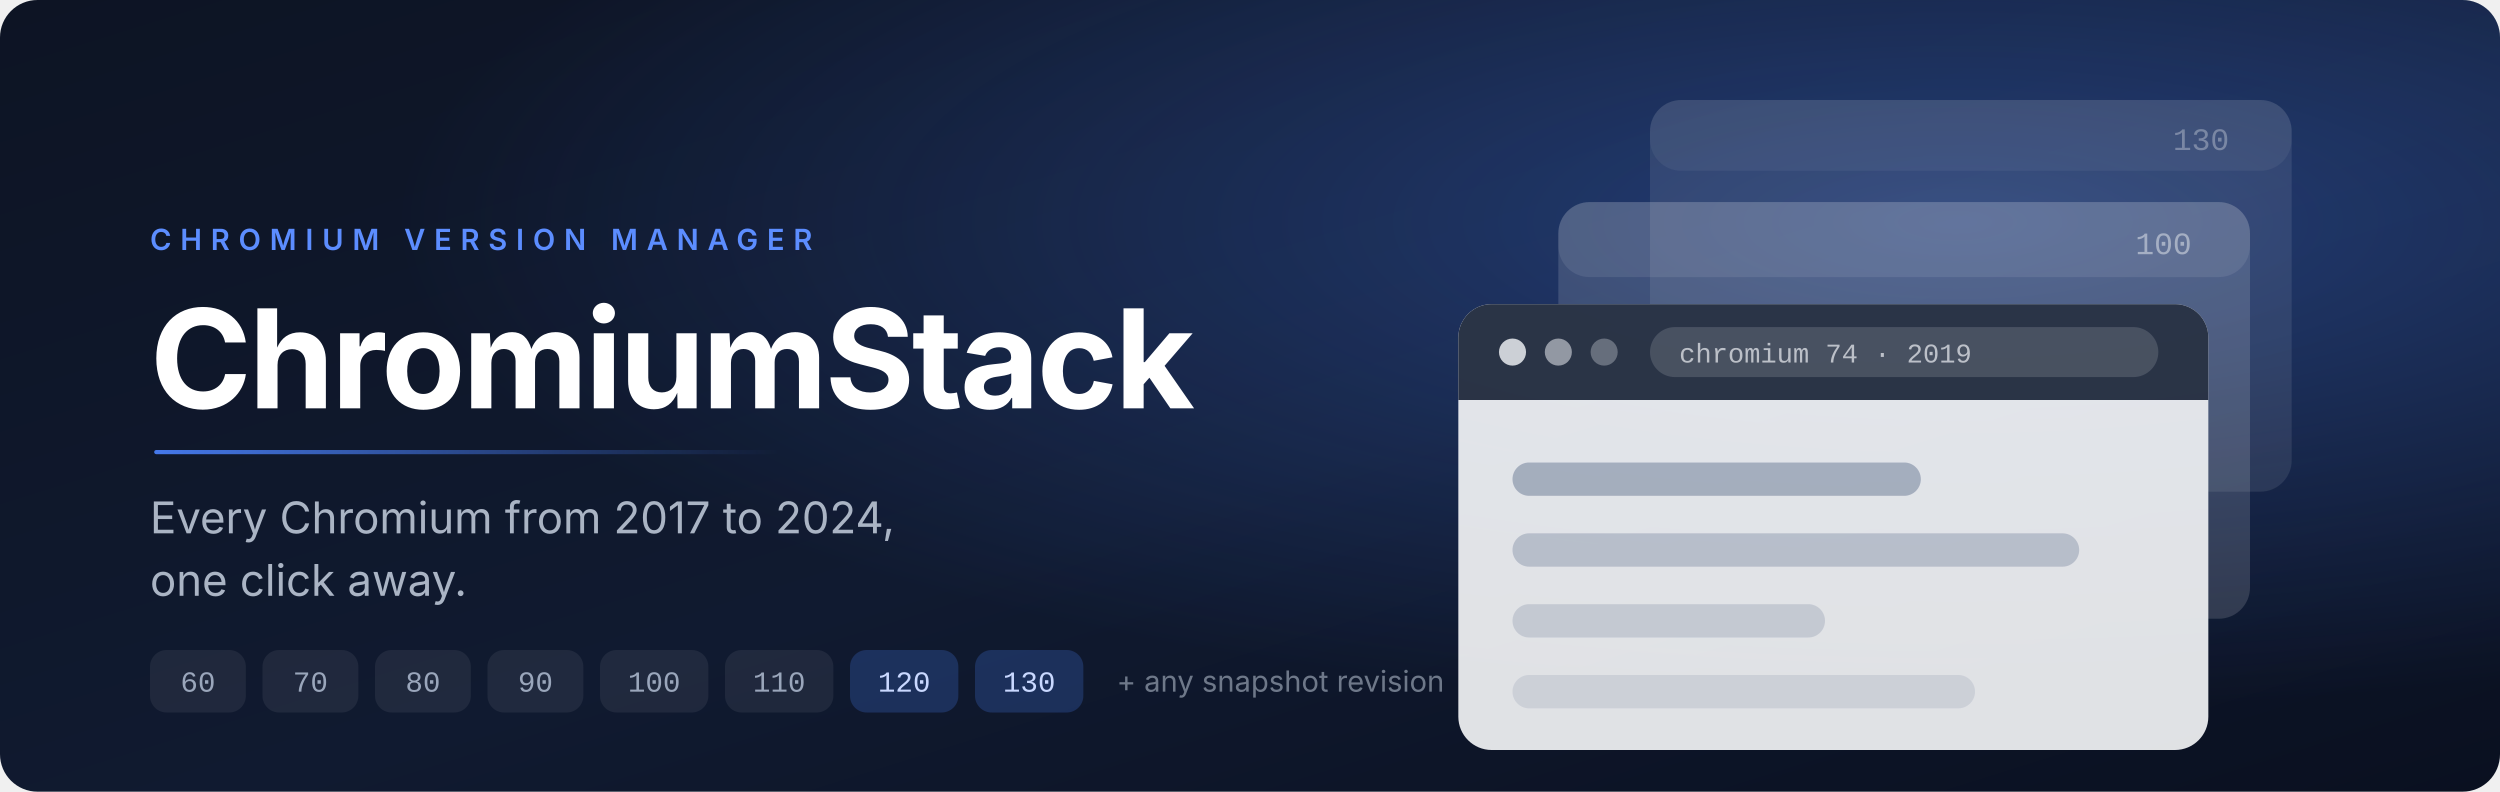
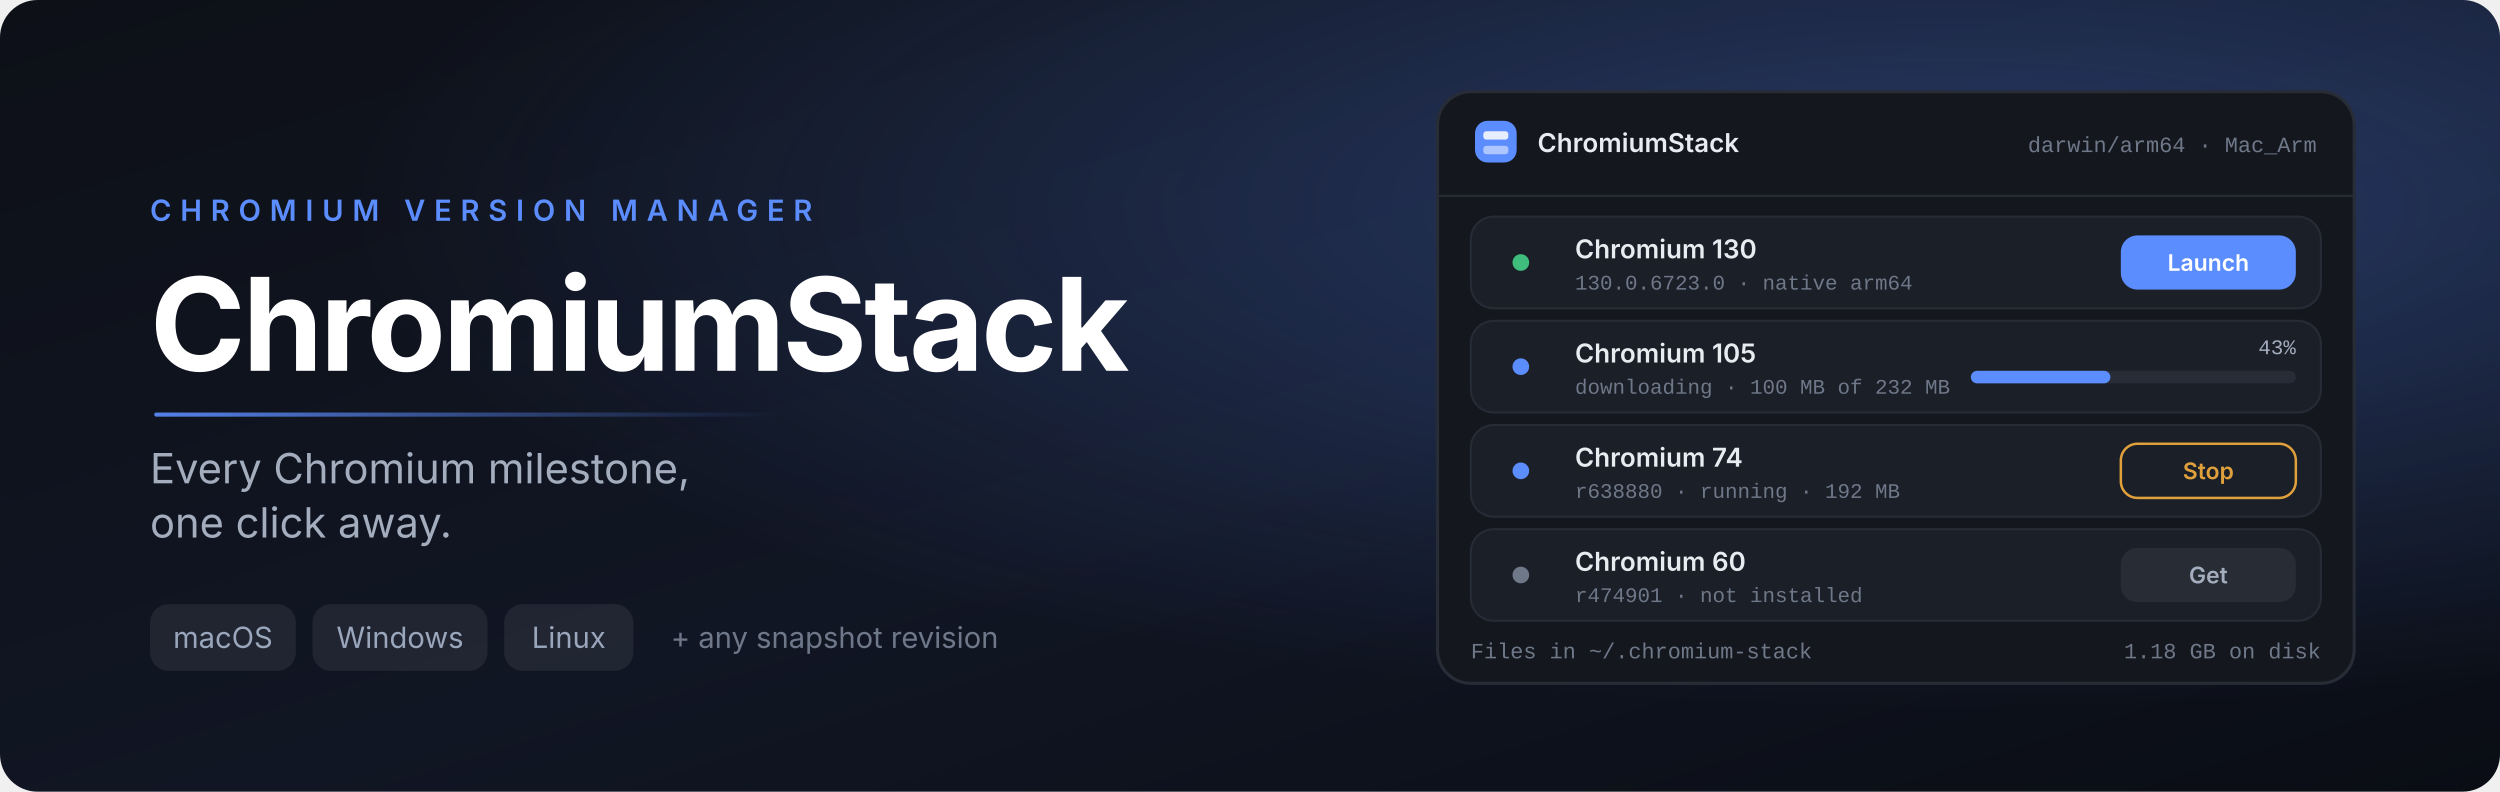
- <svg xmlns="http://www.w3.org/2000/svg" viewBox="0 0 1200 380" width="1200" height="380" role="img" aria-label="ChromiumStack — every Chromium from 2017 to 2024, one click away">
+ <svg xmlns="http://www.w3.org/2000/svg" viewBox="0 0 1200 380" width="1200" height="380" role="img" aria-label="ChromiumStack — every Chromium milestone, one click away">
  <defs>
    <linearGradient id="sky" x1="0" y1="0" x2="1" y2="1">
-       <stop offset="0" stop-color="#0d1424" />
-       <stop offset="0.55" stop-color="#101a30" />
-       <stop offset="1" stop-color="#0a1020" />
+       <stop offset="0" stop-color="#0d1017" />
+       <stop offset="0.55" stop-color="#111624" />
+       <stop offset="1" stop-color="#0a0d14" />
    </linearGradient>
-     <radialGradient id="glow" cx="0.78" cy="0.28" r="0.62">
-       <stop offset="0" stop-color="#4b83ff" stop-opacity="0.34" />
-       <stop offset="1" stop-color="#4b83ff" stop-opacity="0" />
+     <radialGradient id="glow" cx="0.78" cy="0.26" r="0.64">
+       <stop offset="0" stop-color="#5c8dff" stop-opacity="0.30" />
+       <stop offset="1" stop-color="#5c8dff" stop-opacity="0" />
    </radialGradient>
    <linearGradient id="rule" x1="0" y1="0" x2="1" y2="0">
-       <stop offset="0" stop-color="#4b83ff" stop-opacity="0.9" />
-       <stop offset="1" stop-color="#4b83ff" stop-opacity="0" />
+       <stop offset="0" stop-color="#5c8dff" stop-opacity="0.9" />
+       <stop offset="1" stop-color="#5c8dff" stop-opacity="0" />
    </linearGradient>
-     <clipPath id="win">
-       <rect x="700" y="146" width="360" height="214" rx="16" />
+     <clipPath id="card">
+       <rect x="690" y="44" width="440" height="284" rx="16" />
    </clipPath>
    <style>
      .f { font-family: -apple-system, BlinkMacSystemFont, "Segoe UI", Inter, Roboto, Helvetica, Arial, sans-serif; }
      .m { font-family: ui-monospace, SFMono-Regular, Menlo, Consolas, "Liberation Mono", monospace; }
+       .name { font-size: 12.5px; font-weight: 600; fill: #e8ebf0; }
+       .sub  { font-size: 10px; fill: #6e7889; }
+       .pill { font-size: 11px; font-weight: 600; }
+       .chip { font-size: 14px; fill: #9aa6bb; }
    </style>
  </defs>
  <rect width="1200" height="380" rx="18" fill="url(#sky)" />
  <rect width="1200" height="380" rx="18" fill="url(#glow)" />
-   <g opacity="0.9">
-     <rect x="792" y="48" width="308" height="188" rx="15" fill="#ffffff" opacity="0.10" />
-     <rect x="792" y="48" width="308" height="34" rx="15" fill="#ffffff" opacity="0.06" />
-     <text x="1070" y="72" text-anchor="end" class="m" font-size="15" fill="#ffffff" opacity="0.35">130</text>
-     <rect x="748" y="97" width="332" height="200" rx="15" fill="#ffffff" opacity="0.16" />
-     <rect x="748" y="97" width="332" height="36" rx="15" fill="#ffffff" opacity="0.10" />
-     <text x="1052" y="122" text-anchor="end" class="m" font-size="15" fill="#ffffff" opacity="0.5">100</text>
-     <g clip-path="url(#win)">
-       <rect x="700" y="146" width="360" height="214" fill="#f7f8fa" />
-       <rect x="700" y="146" width="360" height="46" fill="#2b3444" />
-       <circle cx="726" cy="169" r="6.5" fill="#ffffff" opacity="0.85" />
-       <circle cx="748" cy="169" r="6.5" fill="#ffffff" opacity="0.55" />
-       <circle cx="770" cy="169" r="6.5" fill="#ffffff" opacity="0.32" />
-       <rect x="792" y="157" width="244" height="24" rx="12" fill="#ffffff" opacity="0.16" />
-       <text x="806" y="174" class="m" font-size="13" fill="#ffffff" opacity="0.72">chromium 74 · 2019</text>
-       <rect x="726" y="222" width="196" height="16" rx="8" fill="#7d8ba3" opacity="0.55" />
-       <rect x="726" y="256" width="272" height="16" rx="8" fill="#7d8ba3" opacity="0.38" />
-       <rect x="726" y="290" width="150" height="16" rx="8" fill="#7d8ba3" opacity="0.26" />
-       <rect x="726" y="324" width="222" height="16" rx="8" fill="#7d8ba3" opacity="0.18" />
-     </g>
+   <text x="72" y="106" class="f" font-size="14" font-weight="600" letter-spacing="4.2" fill="#5c8dff">CHROMIUM VERSION MANAGER</text>
+   <text x="72" y="178" class="f" font-size="62" font-weight="700" fill="#ffffff" letter-spacing="-1.4">ChromiumStack</text>
+   <rect x="74" y="198" width="300" height="2" rx="1" fill="url(#rule)" />
+   <text x="72" y="232" class="f" font-size="20" fill="#a3adbd">Every Chromium milestone,</text>
+   <text x="72" y="258" class="f" font-size="20" fill="#a3adbd">one click away.</text>
+   <g>
+     <rect x="72" y="290" width="70" height="32" rx="9" fill="#ffffff" opacity="0.07" />
+     <text x="107" y="311" text-anchor="middle" class="f" font-size="14" fill="#9aa6bb">macOS</text>
+     <rect x="150" y="290" width="84" height="32" rx="9" fill="#ffffff" opacity="0.07" />
+     <text x="192" y="311" text-anchor="middle" class="f" font-size="14" fill="#9aa6bb">Windows</text>
+     <rect x="242" y="290" width="62" height="32" rx="9" fill="#ffffff" opacity="0.07" />
+     <text x="273" y="311" text-anchor="middle" class="f" font-size="14" fill="#9aa6bb">Linux</text>
+     <text x="322" y="311" class="f" font-size="14" fill="#6e7889">+ any snapshot revision</text>
  </g>
-   <text x="72" y="120" class="f" font-size="14" font-weight="600" letter-spacing="4.2" fill="#5c8dff">CHROMIUM VERSION MANAGER</text>
-   <text x="72" y="196" class="f" font-size="66" font-weight="700" fill="#ffffff" letter-spacing="-1.4">ChromiumStack</text>
-   <rect x="74" y="216" width="300" height="2" rx="1" fill="url(#rule)" />
-   <text x="72" y="256" class="f" font-size="21" fill="#aab4c4">Every Chromium from 2017 to 2024,</text>
-   <text x="72" y="286" class="f" font-size="21" fill="#aab4c4">one click away.</text>
-   <g class="m" font-size="14" fill="#8f9bb0">
-     <rect x="72" y="312" width="46" height="30" rx="8" fill="#ffffff" opacity="0.07" />
-     <text x="95" y="332" text-anchor="middle" class="m" font-size="14" fill="#9aa6bb">60</text>
-     <rect x="126" y="312" width="46" height="30" rx="8" fill="#ffffff" opacity="0.07" />
-     <text x="149" y="332" text-anchor="middle" class="m" font-size="14" fill="#9aa6bb">70</text>
-     <rect x="180" y="312" width="46" height="30" rx="8" fill="#ffffff" opacity="0.07" />
-     <text x="203" y="332" text-anchor="middle" class="m" font-size="14" fill="#9aa6bb">80</text>
-     <rect x="234" y="312" width="46" height="30" rx="8" fill="#ffffff" opacity="0.07" />
-     <text x="257" y="332" text-anchor="middle" class="m" font-size="14" fill="#9aa6bb">90</text>
-     <rect x="288" y="312" width="52" height="30" rx="8" fill="#ffffff" opacity="0.07" />
-     <text x="314" y="332" text-anchor="middle" class="m" font-size="14" fill="#9aa6bb">100</text>
-     <rect x="348" y="312" width="52" height="30" rx="8" fill="#ffffff" opacity="0.07" />
-     <text x="374" y="332" text-anchor="middle" class="m" font-size="14" fill="#9aa6bb">110</text>
-     <rect x="408" y="312" width="52" height="30" rx="8" fill="#4b83ff" opacity="0.22" />
-     <text x="434" y="332" text-anchor="middle" class="m" font-size="14" fill="#c9d8ff">120</text>
-     <rect x="468" y="312" width="52" height="30" rx="8" fill="#4b83ff" opacity="0.22" />
-     <text x="494" y="332" text-anchor="middle" class="m" font-size="14" fill="#c9d8ff">130</text>
-     <text x="536" y="332" class="f" font-size="14" fill="#6e7889">+ any snapshot revision</text>
+   <rect x="690" y="44" width="440" height="284" rx="16" fill="#14171d" stroke="#272c36" stroke-width="1.5" />
+   <g clip-path="url(#card)">
+     <rect x="708" y="58" width="20" height="20" rx="6" fill="#5c8dff" />
+     <rect x="712" y="63" width="12" height="4" rx="1.4" fill="#ffffff" opacity="0.85" />
+     <rect x="712" y="70" width="12" height="4" rx="1.4" fill="#ffffff" opacity="0.5" />
+     <text x="738" y="73" class="f" font-size="12.5" font-weight="600" fill="#e8ebf0">ChromiumStack</text>
+     <text x="1112" y="73" text-anchor="end" class="m" font-size="10.5" fill="#6e7889">darwin/arm64 · Mac_Arm</text>
+     <line x1="690" y1="94" x2="1130" y2="94" stroke="#272c36" stroke-width="1" />
+     <rect x="706" y="104" width="408" height="44" rx="11" fill="#1b1f27" stroke="#262b35" stroke-width="1" />
+     <circle cx="730" cy="126" r="4" fill="#3fbd7d" />
+     <text x="756" y="124" class="f name">Chromium 130</text>
+     <text x="756" y="139" class="m sub">130.0.6723.0 · native arm64</text>
+     <rect x="1018" y="113" width="84" height="26" rx="8" fill="#5c8dff" />
+     <text x="1060" y="130" text-anchor="middle" class="f pill" fill="#ffffff">Launch</text>
+     <rect x="706" y="154" width="408" height="44" rx="11" fill="#1b1f27" stroke="#262b35" stroke-width="1" />
+     <circle cx="730" cy="176" r="4" fill="#5c8dff" />
+     <text x="756" y="174" class="f name">Chromium 105</text>
+     <text x="756" y="189" class="m sub">downloading · 100 MB of 232 MB</text>
+     <text x="1102" y="170" text-anchor="end" class="m" font-size="10" fill="#a3adbd">43%</text>
+     <rect x="946" y="178" width="156" height="6" rx="3" fill="#272c36" />
+     <rect x="946" y="178" width="67" height="6" rx="3" fill="#5c8dff" />
+     <rect x="706" y="204" width="408" height="44" rx="11" fill="#1b1f27" stroke="#262b35" stroke-width="1" />
+     <circle cx="730" cy="226" r="4" fill="#5c8dff" />
+     <text x="756" y="224" class="f name">Chromium 74</text>
+     <text x="756" y="239" class="m sub">r638880 · running · 192 MB</text>
+     <rect x="1018" y="213" width="84" height="26" rx="8" fill="none" stroke="#e0a03c" stroke-width="1.2" />
+     <text x="1060" y="230" text-anchor="middle" class="f pill" fill="#e0a03c">Stop</text>
+     <rect x="706" y="254" width="408" height="44" rx="11" fill="#1b1f27" stroke="#262b35" stroke-width="1" />
+     <circle cx="730" cy="276" r="4" fill="#6e7889" />
+     <text x="756" y="274" class="f name">Chromium 60</text>
+     <text x="756" y="289" class="m sub">r474901 · not installed</text>
+     <rect x="1018" y="263" width="84" height="26" rx="8" fill="#ffffff" opacity="0.06" />
+     <text x="1060" y="280" text-anchor="middle" class="f pill" fill="#a3adbd">Get</text>
+     <text x="706" y="316" class="m" font-size="10.5" fill="#6e7889">Files in ~/.chromium-stack</text>
+     <text x="1114" y="316" text-anchor="end" class="m" font-size="10.5" fill="#6e7889">1.18 GB on disk</text>
  </g>
</svg>
